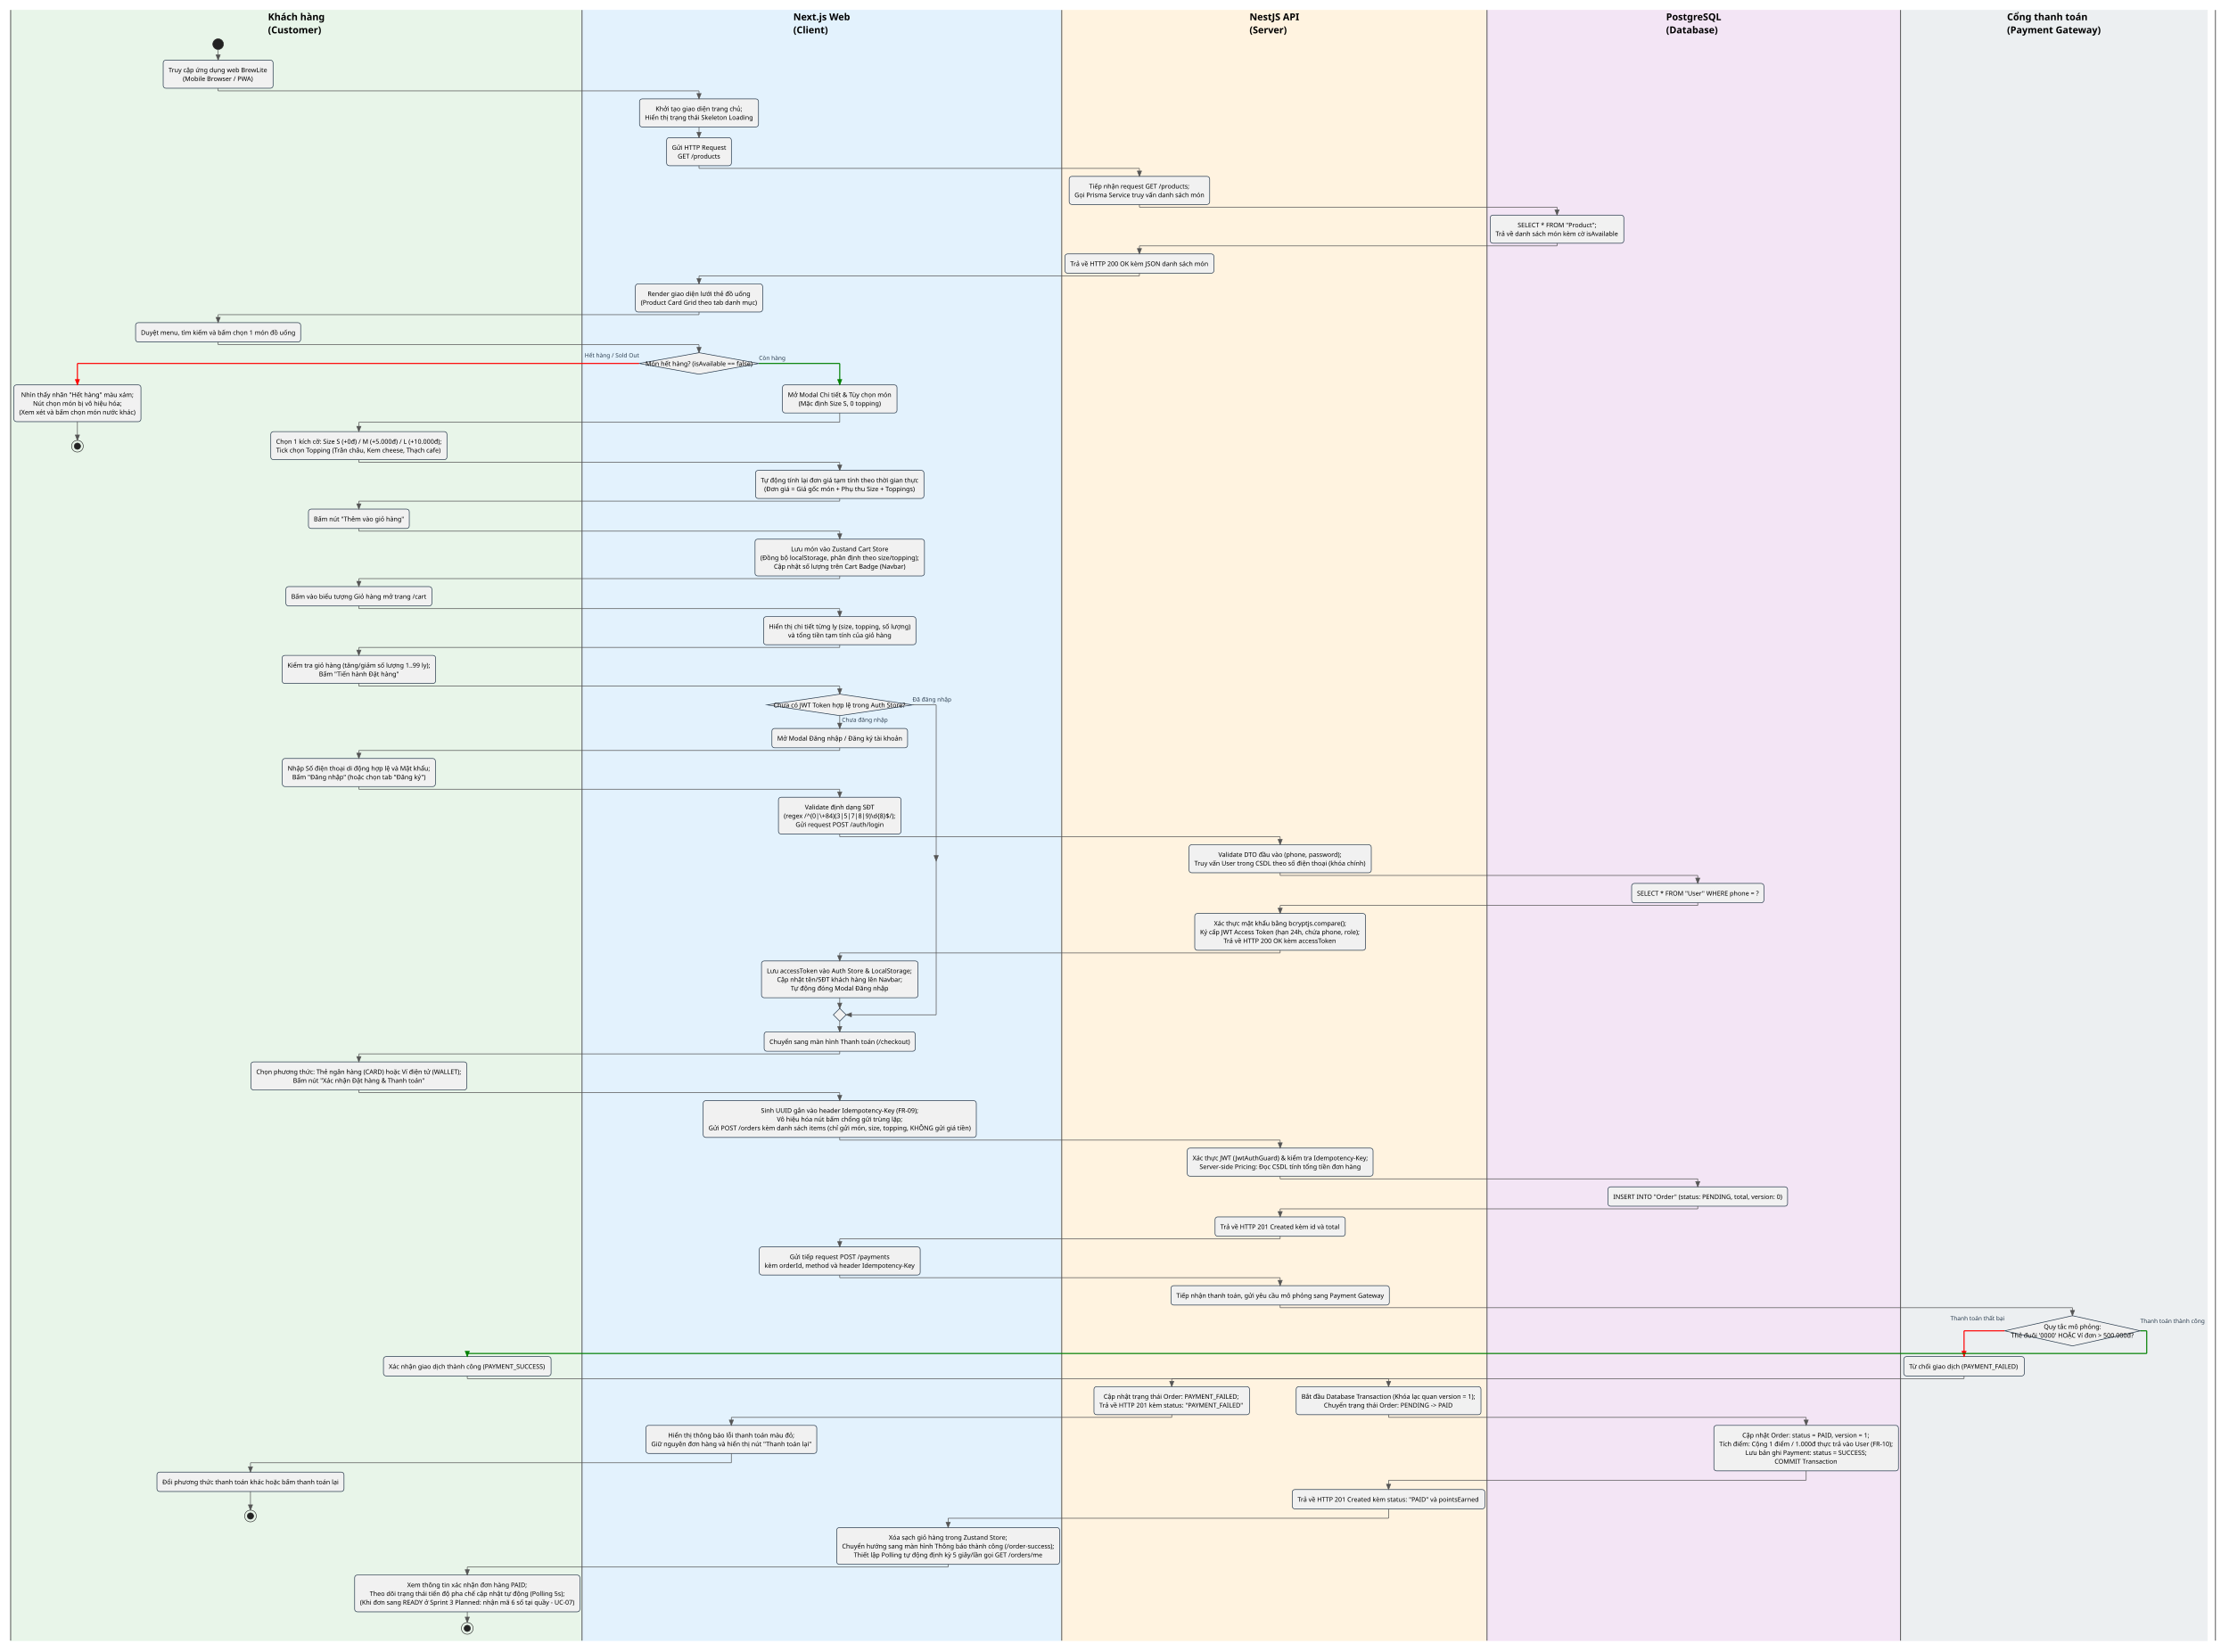
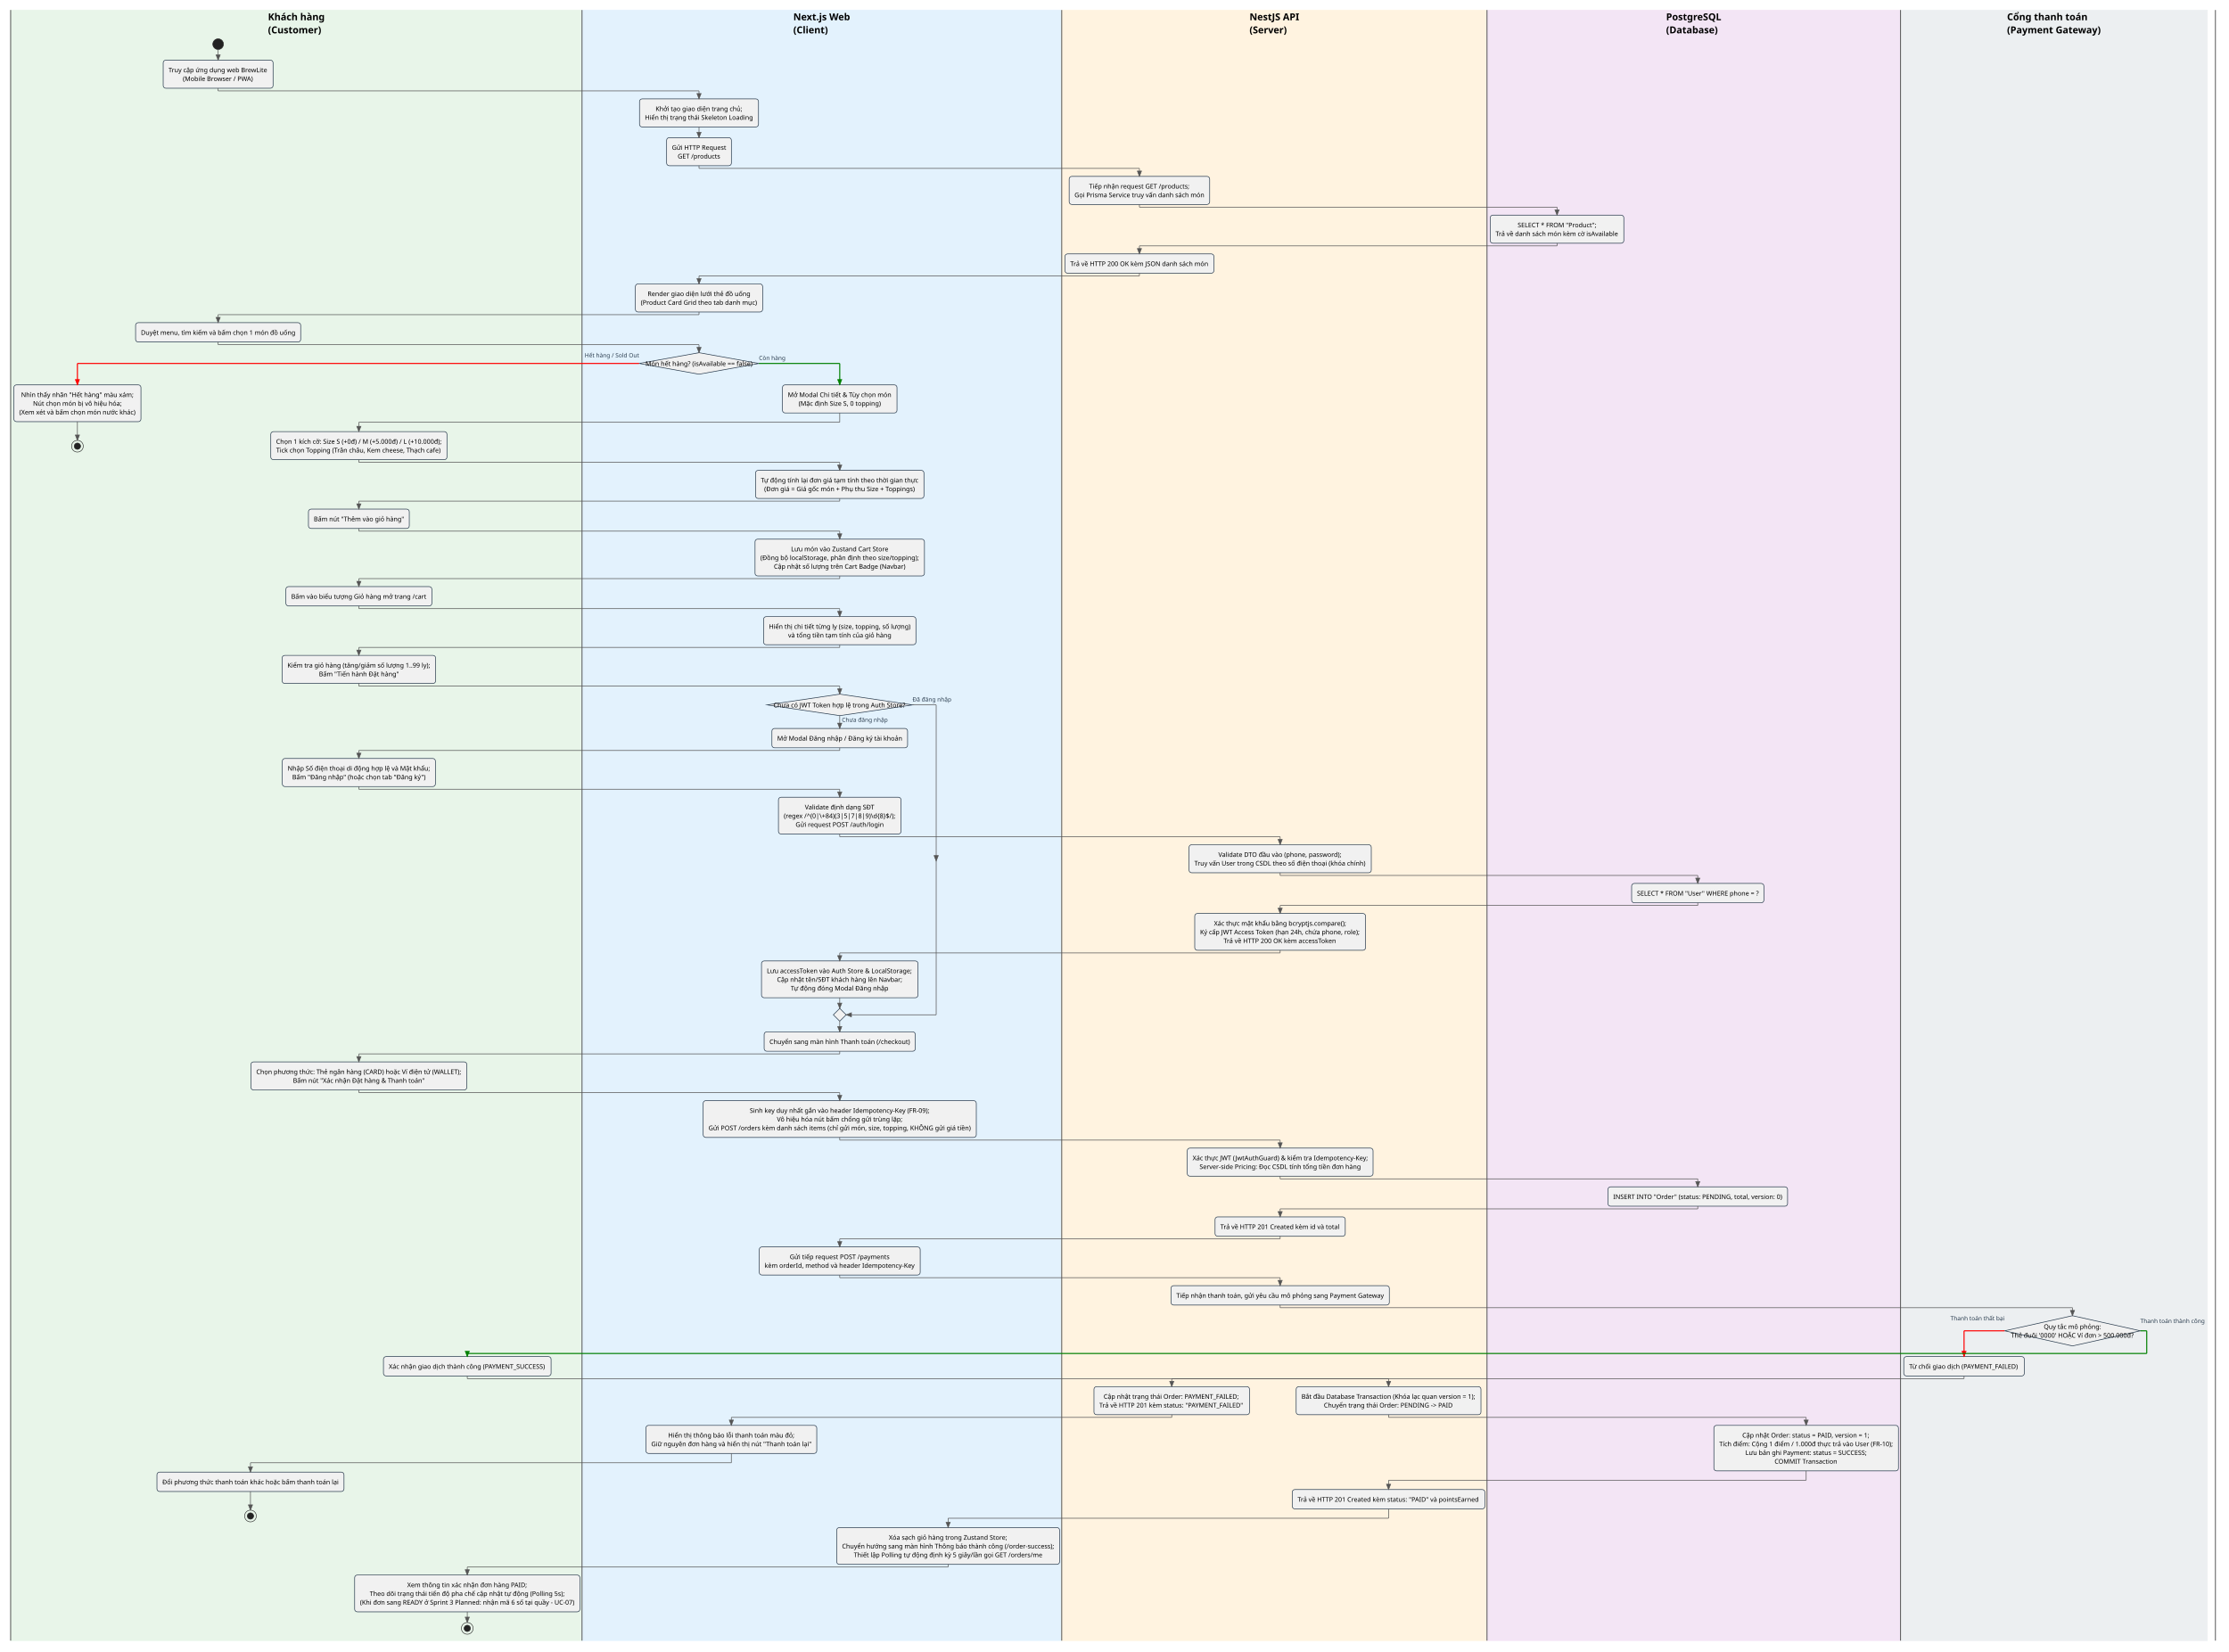
<svg xmlns="http://www.w3.org/2000/svg" version="1.1" data-diagram-type="ACTIVITY" style="width:4181px;height:3098px;background:#FFFFFF;" width="4181px" height="3098px" viewBox="0 0 4181 3098" zoomAndPan="magnify" preserveAspectRatio="none" contentStyleType="text/css">
  <defs />
  <g font-family="sans-serif" lengthAdjust="spacing">
    <rect x="20" y="18.774" width="4134.571" height="49.032" fill="none" style="stroke:none;" />
    <rect x="20" y="18.774" width="1071.739" height="3058.84" fill="#E8F5E9" style="stroke:#E8F5E9;stroke-width:1;" />
    <ellipse cx="409.168" cy="82.806" rx="10" ry="10" fill="#222" style="stroke:#222;stroke-width:1;" />
    <rect x="306.102" y="112.806" width="206.133" height="52.688" fill="#F1F1F1" style="stroke:#2C3E50;stroke-width:1.2;" rx="5" ry="5" />
    <text x="316.102" y="135.634" fill="#000" font-size="12" textLength="186.133">Truy cập ứng dụng web BrewLite</text>
    <text x="342.91" y="151.978" fill="#000" font-size="12" textLength="132.517">(Mobile Browser / PWA)</text>
    <rect x="254.327" y="605.279" width="309.682" height="36.344" fill="#F1F1F1" style="stroke:#2C3E50;stroke-width:1.2;" rx="5" ry="5" />
    <text x="264.327" y="628.107" fill="#000" font-size="12" textLength="289.682">Duyệt menu, tìm kiếm và bấm chọn 1 món đồ uống</text>
    <rect x="26" y="721.967" width="238.39" height="69.032" fill="#F1F1F1" style="stroke:#2C3E50;stroke-width:1.2;" rx="5" ry="5" />
    <text x="39.714" y="744.795" fill="#000" font-size="12" textLength="210.961">Nhìn thấy nhãn "Hết hàng" màu xám;</text>
    <text x="61.95" y="761.14" fill="#000" font-size="12" textLength="166.489">Nút chọn món bị vô hiệu hóa;</text>
    <text x="36" y="777.484" fill="#000" font-size="12" textLength="218.39">(Xem xét và bấm chọn món nước khác)</text>
    <ellipse cx="145.195" cy="837" rx="11" ry="11" fill="none" style="stroke:#222;stroke-width:1;" />
    <ellipse cx="145.195" cy="837" rx="6" ry="6" fill="#222" style="stroke:#222;stroke-width:1;" />
    <rect x="507.891" y="809.656" width="330.502" height="52.688" fill="#F1F1F1" style="stroke:#2C3E50;stroke-width:1.2;" rx="5" ry="5" />
    <text x="517.891" y="832.484" fill="#000" font-size="12" textLength="310.502">Chọn 1 kích cỡ: Size S (+0đ) / M (+5.000đ) / L (+10.000đ);</text>
    <text x="518.095" y="848.828" fill="#000" font-size="12" textLength="310.094">Tick chọn Topping (Trân châu, Kem cheese, Thạch cafe)</text>
    <rect x="578.565" y="955.032" width="189.153" height="36.344" fill="#F1F1F1" style="stroke:#2C3E50;stroke-width:1.2;" rx="5" ry="5" />
    <text x="588.565" y="977.86" fill="#000" font-size="12" textLength="169.153">Bấm nút "Thêm vào giỏ hàng"</text>
    <rect x="536.253" y="1100.409" width="273.778" height="36.344" fill="#F1F1F1" style="stroke:#2C3E50;stroke-width:1.2;" rx="5" ry="5" />
    <text x="546.253" y="1123.237" fill="#000" font-size="12" textLength="253.778">Bấm vào biểu tượng Giỏ hàng mở trang /cart</text>
    <rect x="529.161" y="1229.441" width="287.962" height="52.688" fill="#F1F1F1" style="stroke:#2C3E50;stroke-width:1.2;" rx="5" ry="5" />
    <text x="539.161" y="1252.269" fill="#000" font-size="12" textLength="267.962">Kiểm tra giỏ hàng (tăng/giảm số lượng 1..99 ly);</text>
    <text x="598.279" y="1268.613" fill="#000" font-size="12" textLength="149.725">Bấm "Tiến hành Đặt hàng"</text>
    <rect x="529.557" y="1422.817" width="287.17" height="52.688" fill="#F1F1F1" style="stroke:#2C3E50;stroke-width:1.2;" rx="5" ry="5" />
    <text x="539.557" y="1445.645" fill="#000" font-size="12" textLength="267.17">Nhập Số điện thoại di động hợp lệ và Mật khẩu;</text>
    <text x="548.197" y="1461.99" fill="#000" font-size="12" textLength="249.89">Bấm "Đăng nhập" (hoặc chọn tab "Đăng ký")</text>
    <rect x="470.625" y="1991.979" width="405.035" height="52.688" fill="#F1F1F1" style="stroke:#2C3E50;stroke-width:1.2;" rx="5" ry="5" />
    <text x="480.625" y="2014.807" fill="#000" font-size="12" textLength="385.035">Chọn phương thức: Thẻ ngân hàng (CARD) hoặc Ví điện tử (WALLET);</text>
    <text x="549.583" y="2031.151" fill="#000" font-size="12" textLength="247.118">Bấm nút "Xác nhận Đặt hàng &amp; Thanh toán"</text>
    <rect x="294.39" y="2761.517" width="350.83" height="36.344" fill="#F1F1F1" style="stroke:#2C3E50;stroke-width:1.2;" rx="5" ry="5" />
    <text x="304.39" y="2784.345" fill="#000" font-size="12" textLength="330.83">Đổi phương thức thanh toán khác hoặc bấm thanh toán lại</text>
    <ellipse cx="469.805" cy="2843.861" rx="11" ry="11" fill="none" style="stroke:#222;stroke-width:1;" />
    <ellipse cx="469.805" cy="2843.861" rx="6" ry="6" fill="#222" style="stroke:#222;stroke-width:1;" />
    <rect x="719.256" y="2544.797" width="314.446" height="36.344" fill="#F1F1F1" style="stroke:#2C3E50;stroke-width:1.2;" rx="5" ry="5" />
    <text x="729.256" y="2567.625" fill="#000" font-size="12" textLength="294.446">Xác nhận giao dịch thành công (PAYMENT_SUCCESS)</text>
    <rect x="665.22" y="2954.582" width="422.519" height="69.032" fill="#F1F1F1" style="stroke:#2C3E50;stroke-width:1.2;" rx="5" ry="5" />
    <text x="763.75" y="2977.41" fill="#000" font-size="12" textLength="225.458">Xem thông tin xác nhận đơn hàng PAID;</text>
    <text x="693.562" y="2993.754" fill="#000" font-size="12" textLength="365.834">Theo dõi trạng thái tiến độ pha chế cập nhật tự động (Polling 5s);</text>
    <text x="675.22" y="3010.098" fill="#000" font-size="12" textLength="402.519">(Khi đơn sang READY ở Sprint 3 Planned: nhận mã 6 số tại quầy - UC-07)</text>
    <ellipse cx="876.479" cy="3054.614" rx="11" ry="11" fill="none" style="stroke:#222;stroke-width:1;" />
    <ellipse cx="876.479" cy="3054.614" rx="6" ry="6" fill="#222" style="stroke:#222;stroke-width:1;" />
    <line x1="20" y1="18.774" x2="20" y2="3077.614" style="stroke:#444;stroke-width:1.5;" />
    <rect x="1091.739" y="18.774" width="899.795" height="3058.84" fill="#E3F2FD" style="stroke:#E3F2FD;stroke-width:1;" />
    <rect x="1199.555" y="185.494" width="223.197" height="52.688" fill="#F1F1F1" style="stroke:#2C3E50;stroke-width:1.2;" rx="5" ry="5" />
    <text x="1229.649" y="208.322" fill="#000" font-size="12" textLength="163.009">Khởi tạo giao diện trang chủ;</text>
    <text x="1209.555" y="224.666" fill="#000" font-size="12" textLength="203.197">Hiển thị trạng thái Skeleton Loading</text>
    <rect x="1250.387" y="258.182" width="121.533" height="52.688" fill="#F1F1F1" style="stroke:#2C3E50;stroke-width:1.2;" rx="5" ry="5" />
    <text x="1260.387" y="281.01" fill="#000" font-size="12" textLength="101.533">Gửi HTTP Request</text>
    <text x="1271.205" y="297.354" fill="#000" font-size="12" textLength="79.897">GET /products</text>
    <rect x="1191.821" y="532.591" width="238.666" height="52.688" fill="#F1F1F1" style="stroke:#2C3E50;stroke-width:1.2;" rx="5" ry="5" />
    <text x="1214.691" y="555.419" fill="#000" font-size="12" textLength="192.925">Render giao diện lưới thẻ đồ uống</text>
    <text x="1201.821" y="571.763" fill="#000" font-size="12" textLength="218.666">(Product Card Grid theo tab danh mục)</text>
    <polygon points="1311.153,661.623,1423.522,681.795,1311.153,701.967,1198.785,681.795" fill="#F1F1F1" style="stroke:#2C3E50;stroke-width:1.2;stroke-linejoin:miter;stroke-miterlimit:10;" />
    <text x="1210.785" y="686.451" fill="#000" font-size="12" textLength="200.737">Món hết hàng? (isAvailable == false)</text>
    <text x="1096.739" y="670.4" fill="#2C3E50" font-size="11" textLength="102.046">Hết hàng / Sold Out</text>
    <text x="1423.522" y="675.4" fill="#2C3E50" font-size="11" textLength="49.797">Còn hàng</text>
    <rect x="1467.71" y="721.967" width="214.833" height="52.688" fill="#F1F1F1" style="stroke:#2C3E50;stroke-width:1.2;" rx="5" ry="5" />
    <text x="1477.71" y="744.795" fill="#000" font-size="12" textLength="194.833">Mở Modal Chi tiết &amp; Tùy chọn món</text>
    <text x="1497.871" y="761.14" fill="#000" font-size="12" textLength="154.513">(Mặc định Size S, 0 topping)</text>
    <rect x="1417.166" y="882.344" width="315.922" height="52.688" fill="#F1F1F1" style="stroke:#2C3E50;stroke-width:1.2;" rx="5" ry="5" />
    <text x="1427.166" y="905.172" fill="#000" font-size="12" textLength="295.922">Tự động tính lại đơn giá tạm tính theo thời gian thực</text>
    <text x="1433.412" y="921.516" fill="#000" font-size="12" textLength="283.43">(Đơn giá = Giá gốc món + Phụ thu Size + Toppings)</text>
    <rect x="1416.236" y="1011.376" width="317.782" height="69.032" fill="#F1F1F1" style="stroke:#2C3E50;stroke-width:1.2;" rx="5" ry="5" />
    <text x="1483.74" y="1034.204" fill="#000" font-size="12" textLength="182.773">Lưu món vào Zustand Cart Store</text>
    <text x="1426.236" y="1050.548" fill="#000" font-size="12" textLength="297.782">(Đồng bộ localStorage, phân định theo size/topping);</text>
    <text x="1451.544" y="1066.892" fill="#000" font-size="12" textLength="247.166">Cập nhật số lượng trên Cart Badge (Navbar)</text>
    <rect x="1432.208" y="1156.753" width="285.838" height="52.688" fill="#F1F1F1" style="stroke:#2C3E50;stroke-width:1.2;" rx="5" ry="5" />
    <text x="1442.208" y="1179.581" fill="#000" font-size="12" textLength="265.838">Hiển thị chi tiết từng ly (size, topping, số lượng)</text>
    <text x="1478.226" y="1195.925" fill="#000" font-size="12" textLength="193.801">và tổng tiền tạm tính của giỏ hàng</text>
    <rect x="1447.88" y="1366.473" width="254.494" height="36.344" fill="#F1F1F1" style="stroke:#2C3E50;stroke-width:1.2;" rx="5" ry="5" />
    <text x="1457.88" y="1389.301" fill="#000" font-size="12" textLength="234.494">Mở Modal Đăng nhập / Đăng ký tài khoản</text>
    <rect x="1460.156" y="1495.506" width="229.941" height="69.032" fill="#F1F1F1" style="stroke:#2C3E50;stroke-width:1.2;" rx="5" ry="5" />
    <text x="1509.649" y="1518.334" fill="#000" font-size="12" textLength="130.957">Validate định dạng SĐT</text>
    <text x="1470.156" y="1534.678" fill="#000" font-size="12" textLength="209.941">(regex /^(0|\+84)(3|5|7|8|9)\d{8}$/);</text>
    <text x="1492.32" y="1551.022" fill="#000" font-size="12" textLength="165.613">Gửi request POST /auth/login</text>
    <rect x="1428.362" y="1802.603" width="293.53" height="69.032" fill="#F1F1F1" style="stroke:#2C3E50;stroke-width:1.2;" rx="5" ry="5" />
    <text x="1438.362" y="1825.431" fill="#000" font-size="12" textLength="273.53">Lưu accessToken vào Auth Store &amp; LocalStorage;</text>
    <text x="1457.376" y="1841.775" fill="#000" font-size="12" textLength="235.502">Cập nhật tên/SĐT khách hàng lên Navbar;</text>
    <text x="1483.194" y="1858.119" fill="#000" font-size="12" textLength="183.865">Tự động đóng Modal Đăng nhập</text>
    <polygon points="1575.127,1302.129,1711.514,1322.301,1575.127,1342.473,1438.74,1322.301" fill="#F1F1F1" style="stroke:#2C3E50;stroke-width:1.2;stroke-linejoin:miter;stroke-miterlimit:10;" />
    <text x="1579.127" y="1354.232" fill="#2C3E50" font-size="11" textLength="86.107">Chưa đăng nhập</text>
    <text x="1450.74" y="1326.957" fill="#000" font-size="12" textLength="248.774">Chưa có JWT Token hợp lệ trong Auth Store?</text>
    <text x="1711.514" y="1315.906" fill="#2C3E50" font-size="11" textLength="72.973">Đã đăng nhập</text>
    <polygon points="1575.127,1891.635,1587.127,1903.635,1575.127,1915.635,1563.127,1903.635,1575.127,1891.635" fill="#F1F1F1" style="stroke:#2C3E50;stroke-width:1.2;stroke-linejoin:miter;stroke-miterlimit:10;" />
    <rect x="1433.324" y="1935.635" width="283.606" height="36.344" fill="#F1F1F1" style="stroke:#2C3E50;stroke-width:1.2;" rx="5" ry="5" />
    <text x="1443.324" y="1958.463" fill="#000" font-size="12" textLength="263.606">Chuyển sang màn hình Thanh toán (/checkout)</text>
    <rect x="1318.969" y="2064.667" width="512.316" height="69.032" fill="#F1F1F1" style="stroke:#2C3E50;stroke-width:1.2;" rx="5" ry="5" />
-     <text x="1427.328" y="2087.495" fill="#000" font-size="12" textLength="295.598">Sinh UUID gắn vào header Idempotency-Key (FR-09);</text>
+     <text x="1406.34" y="2087.495" fill="#000" font-size="12" textLength="337.574">Sinh key duy nhất gắn vào header Idempotency-Key (FR-09);</text>
    <text x="1457.256" y="2103.839" fill="#000" font-size="12" textLength="235.742">Vô hiệu hóa nút bấm chống gửi trùng lặp;</text>
    <text x="1328.969" y="2120.184" fill="#000" font-size="12" textLength="492.316">Gửi POST /orders kèm danh sách items (chỉ gửi món, size, topping, KHÔNG gửi giá tiền)</text>
    <rect x="1424.198" y="2339.076" width="301.858" height="52.688" fill="#F1F1F1" style="stroke:#2C3E50;stroke-width:1.2;" rx="5" ry="5" />
    <text x="1481.418" y="2361.904" fill="#000" font-size="12" textLength="187.417">Gửi tiếp request POST /payments</text>
    <text x="1434.198" y="2378.248" fill="#000" font-size="12" textLength="281.858">kèm orderId, method và header Idempotency-Key</text>
    <rect x="1211.573" y="2673.829" width="320.434" height="52.688" fill="#F1F1F1" style="stroke:#2C3E50;stroke-width:1.2;" rx="5" ry="5" />
    <text x="1253.337" y="2696.657" fill="#000" font-size="12" textLength="236.906">Hiển thị thông báo lỗi thanh toán màu đỏ;</text>
    <text x="1221.573" y="2713.001" fill="#000" font-size="12" textLength="300.434">Giữ nguyên đơn hàng và hiển thị nút "Thanh toán lại"</text>
    <rect x="1569.395" y="2865.55" width="418.139" height="69.032" fill="#F1F1F1" style="stroke:#2C3E50;stroke-width:1.2;" rx="5" ry="5" />
    <text x="1667.248" y="2888.378" fill="#000" font-size="12" textLength="222.434">Xóa sạch giỏ hàng trong Zustand Store;</text>
    <text x="1579.395" y="2904.722" fill="#000" font-size="12" textLength="398.139">Chuyển hướng sang màn hình Thông báo thành công (/order-success);</text>
    <text x="1601.535" y="2921.066" fill="#000" font-size="12" textLength="353.859">Thiết lập Polling tự động định kỳ 5 giây/lần gọi GET /orders/me</text>
    <line x1="1091.739" y1="18.774" x2="1091.739" y2="3077.614" style="stroke:#444;stroke-width:1.5;" />
    <rect x="1991.534" y="18.774" width="797.715" height="3058.84" fill="#FFF3E0" style="stroke:#FFF3E0;stroke-width:1;" />
    <rect x="2005.484" y="330.87" width="263.542" height="52.688" fill="#F1F1F1" style="stroke:#2C3E50;stroke-width:1.2;" rx="5" ry="5" />
    <text x="2042.886" y="353.698" fill="#000" font-size="12" textLength="188.737">Tiếp nhận request GET /products;</text>
    <text x="2015.484" y="370.043" fill="#000" font-size="12" textLength="243.542">Gọi Prisma Service truy vấn danh sách món</text>
    <rect x="1997.534" y="476.247" width="279.442" height="36.344" fill="#F1F1F1" style="stroke:#2C3E50;stroke-width:1.2;" rx="5" ry="5" />
    <text x="2007.534" y="499.075" fill="#000" font-size="12" textLength="259.442">Trả về HTTP 200 OK kèm JSON danh sách món</text>
    <rect x="2230.307" y="1584.538" width="341.842" height="52.688" fill="#F1F1F1" style="stroke:#2C3E50;stroke-width:1.2;" rx="5" ry="5" />
    <text x="2285.283" y="1607.366" fill="#000" font-size="12" textLength="231.89">Validate DTO đầu vào (phone, password);</text>
    <text x="2240.307" y="1623.71" fill="#000" font-size="12" textLength="321.842">Truy vấn User trong CSDL theo số điện thoại (khóa chính)</text>
    <rect x="2240.999" y="1713.57" width="320.458" height="69.032" fill="#F1F1F1" style="stroke:#2C3E50;stroke-width:1.2;" rx="5" ry="5" />
    <text x="2277.045" y="1736.398" fill="#000" font-size="12" textLength="248.366">Xác thực mật khẩu bằng bcryptjs.compare();</text>
    <text x="2250.999" y="1752.742" fill="#000" font-size="12" textLength="300.458">Ký cấp JWT Access Token (hạn 24h, chứa phone, role);</text>
    <text x="2295.093" y="1769.087" fill="#000" font-size="12" textLength="212.27">Trả về HTTP 200 OK kèm accessToken</text>
    <rect x="2226.965" y="2153.7" width="348.526" height="52.688" fill="#F1F1F1" style="stroke:#2C3E50;stroke-width:1.2;" rx="5" ry="5" />
    <text x="2236.965" y="2176.528" fill="#000" font-size="12" textLength="328.526">Xác thực JWT (JwtAuthGuard) &amp; kiểm tra Idempotency-Key;</text>
    <text x="2249.955" y="2192.872" fill="#000" font-size="12" textLength="302.546">Server-side Pricing: Đọc CSDL tính tổng tiền đơn hàng</text>
    <rect x="2279.105" y="2282.732" width="244.246" height="36.344" fill="#F1F1F1" style="stroke:#2C3E50;stroke-width:1.2;" rx="5" ry="5" />
    <text x="2289.105" y="2305.56" fill="#000" font-size="12" textLength="224.246">Trả về HTTP 201 Created kèm id và total</text>
    <rect x="2196.443" y="2411.764" width="409.571" height="36.344" fill="#F1F1F1" style="stroke:#2C3E50;stroke-width:1.2;" rx="5" ry="5" />
    <text x="2206.443" y="2434.592" fill="#000" font-size="12" textLength="389.571">Tiếp nhận thanh toán, gửi yêu cầu mô phỏng sang Payment Gateway</text>
    <rect x="2051.978" y="2601.141" width="291.826" height="52.688" fill="#F1F1F1" style="stroke:#2C3E50;stroke-width:1.2;" rx="5" ry="5" />
    <text x="2070.126" y="2623.969" fill="#000" font-size="12" textLength="255.53">Cập nhật trạng thái Order: PAYMENT_FAILED;</text>
    <text x="2061.978" y="2640.313" fill="#000" font-size="12" textLength="271.826">Trả về HTTP 201 kèm status: "PAYMENT_FAILED"</text>
    <rect x="2431.238" y="2601.141" width="346.654" height="52.688" fill="#F1F1F1" style="stroke:#2C3E50;stroke-width:1.2;" rx="5" ry="5" />
    <text x="2441.238" y="2623.969" fill="#000" font-size="12" textLength="326.654">Bắt đầu Database Transaction (Khóa lạc quan version = 1);</text>
    <text x="2483.215" y="2640.313" fill="#000" font-size="12" textLength="242.702">Chuyển trạng thái Order: PENDING -&gt; PAID</text>
    <rect x="2423.882" y="2794.205" width="361.366" height="36.344" fill="#F1F1F1" style="stroke:#2C3E50;stroke-width:1.2;" rx="5" ry="5" />
    <text x="2433.882" y="2817.034" fill="#000" font-size="12" textLength="341.366">Trả về HTTP 201 Created kèm status: "PAID" và pointsEarned</text>
    <line x1="1991.534" y1="18.774" x2="1991.534" y2="3077.614" style="stroke:#444;stroke-width:1.5;" />
    <rect x="2789.249" y="18.774" width="775.695" height="3058.84" fill="#F3E5F5" style="stroke:#F3E5F5;stroke-width:1;" />
    <rect x="2795.249" y="403.559" width="250.618" height="52.688" fill="#F1F1F1" style="stroke:#2C3E50;stroke-width:1.2;" rx="5" ry="5" />
    <text x="2846.673" y="426.387" fill="#000" font-size="12" textLength="147.769">SELECT * FROM "Product";</text>
    <text x="2805.249" y="442.731" fill="#000" font-size="12" textLength="230.618">Trả về danh sách món kèm cờ isAvailable</text>
    <rect x="3060.488" y="1657.226" width="248.086" height="36.344" fill="#F1F1F1" style="stroke:#2C3E50;stroke-width:1.2;" rx="5" ry="5" />
    <text x="3070.488" y="1680.054" fill="#000" font-size="12" textLength="228.086">SELECT * FROM "User" WHERE phone = ?</text>
    <rect x="3016.058" y="2226.388" width="336.946" height="36.344" fill="#F1F1F1" style="stroke:#2C3E50;stroke-width:1.2;" rx="5" ry="5" />
    <text x="3026.058" y="2249.216" fill="#000" font-size="12" textLength="316.946">INSERT INTO "Order" (status: PENDING, total, version: 0)</text>
    <rect x="3214.793" y="2673.829" width="346.15" height="85.376" fill="#F1F1F1" style="stroke:#2C3E50;stroke-width:1.2;" rx="5" ry="5" />
    <text x="3268.053" y="2696.657" fill="#000" font-size="12" textLength="239.63">Cập nhật Order: status = PAID, version = 1;</text>
    <text x="3224.793" y="2713.001" fill="#000" font-size="12" textLength="326.15">Tích điểm: Cộng 1 điểm / 1.000đ thực trả vào User (FR-10);</text>
    <text x="3273.988" y="2729.345" fill="#000" font-size="12" textLength="227.762">Lưu bản ghi Payment: status = SUCCESS;</text>
    <text x="3328.516" y="2745.689" fill="#000" font-size="12" textLength="118.705">COMMIT Transaction</text>
    <line x1="2789.249" y1="18.774" x2="2789.249" y2="3077.614" style="stroke:#444;stroke-width:1.5;" />
    <rect x="3564.943" y="18.774" width="575.628" height="3058.84" fill="#ECEFF1" style="stroke:#ECEFF1;stroke-width:1;" />
    <polygon points="3887.367,2468.108,4014.682,2496.453,3887.367,2524.797,3760.053,2496.453" fill="#F1F1F1" style="stroke:#2C3E50;stroke-width:1.2;stroke-linejoin:miter;stroke-miterlimit:10;" />
    <text x="3833.547" y="2492.936" fill="#000" font-size="12" textLength="107.641">Quy tắc mô phỏng:</text>
    <text x="3772.053" y="2509.281" fill="#000" font-size="12" textLength="230.63">Thẻ đuôi '0000' HOẶC Ví đơn &gt; 500.000đ?</text>
    <text x="3658.512" y="2476.885" fill="#2C3E50" font-size="11" textLength="101.54">Thanh toán thất bại</text>
    <text x="4014.682" y="2481.885" fill="#2C3E50" font-size="11" textLength="120.889">Thanh toán thành công</text>
    <rect x="3570.943" y="2544.797" width="226.173" height="36.344" fill="#F1F1F1" style="stroke:#2C3E50;stroke-width:1.2;" rx="5" ry="5" />
    <text x="3580.943" y="2567.625" fill="#000" font-size="12" textLength="206.173">Từ chối giao dịch (PAYMENT_FAILED)</text>
    <line x1="3564.943" y1="18.774" x2="3564.943" y2="3077.614" style="stroke:#444;stroke-width:1.5;" />
    <line x1="4155.571" y1="18.774" x2="4155.571" y2="3077.614" style="stroke:#444;stroke-width:1.5;" />
    <line x1="409.168" y1="92.806" x2="409.168" y2="112.806" style="stroke:#555;stroke-width:1.2;" />
    <polygon points="405.168,102.806,413.168,102.806,409.168,112.806" fill="#555" style="stroke:#555;stroke-width:1;stroke-linejoin:miter;stroke-miterlimit:10;" />
    <line x1="145.195" y1="791" x2="145.195" y2="826" style="stroke:#555;stroke-width:1.2;" />
    <polygon points="141.195,816,149.195,816,145.195,826" fill="#555" style="stroke:#555;stroke-width:1;stroke-linejoin:miter;stroke-miterlimit:10;" />
    <line x1="469.805" y1="2797.861" x2="469.805" y2="2832.861" style="stroke:#555;stroke-width:1.2;" />
    <polygon points="465.805,2822.861,473.805,2822.861,469.805,2832.861" fill="#555" style="stroke:#555;stroke-width:1;stroke-linejoin:miter;stroke-miterlimit:10;" />
    <line x1="876.479" y1="3023.614" x2="876.479" y2="3043.614" style="stroke:#555;stroke-width:1.2;" />
    <polygon points="872.479,3033.614,880.479,3033.614,876.479,3043.614" fill="#555" style="stroke:#555;stroke-width:1;stroke-linejoin:miter;stroke-miterlimit:10;" />
    <line x1="1311.153" y1="238.182" x2="1311.153" y2="258.182" style="stroke:#555;stroke-width:1.2;" />
    <polygon points="1307.153,248.182,1315.153,248.182,1311.153,258.182" fill="#555" style="stroke:#555;stroke-width:1;stroke-linejoin:miter;stroke-miterlimit:10;" />
    <line x1="1575.127" y1="1342.473" x2="1575.127" y2="1366.473" style="stroke:#555;stroke-width:1.2;" />
    <polygon points="1571.127,1356.473,1579.127,1356.473,1575.127,1366.473" fill="#555" style="stroke:#555;stroke-width:1;stroke-linejoin:miter;stroke-miterlimit:10;" />
    <line x1="1711.514" y1="1322.301" x2="1756.048" y2="1322.301" style="stroke:#555;stroke-width:1.2;" />
    <polygon points="1752.048,1604.968,1760.048,1604.968,1756.048,1614.968" fill="#555" style="stroke:#555;stroke-width:1.2;stroke-linejoin:miter;stroke-miterlimit:10;" />
    <line x1="1756.048" y1="1322.301" x2="1756.048" y2="1903.635" style="stroke:#555;stroke-width:1.2;" />
    <line x1="1756.048" y1="1903.635" x2="1587.127" y2="1903.635" style="stroke:#555;stroke-width:1.2;" />
    <polygon points="1597.127,1899.635,1587.127,1903.635,1597.127,1907.635" fill="#555" style="stroke:#555;stroke-width:1;stroke-linejoin:miter;stroke-miterlimit:10;" />
    <line x1="1575.127" y1="1871.635" x2="1575.127" y2="1891.635" style="stroke:#555;stroke-width:1.2;" />
    <polygon points="1571.127,1881.635,1579.127,1881.635,1575.127,1891.635" fill="#555" style="stroke:#555;stroke-width:1;stroke-linejoin:miter;stroke-miterlimit:10;" />
    <line x1="1575.127" y1="1915.635" x2="1575.127" y2="1935.635" style="stroke:#555;stroke-width:1.2;" />
    <polygon points="1571.127,1925.635,1579.127,1925.635,1575.127,1935.635" fill="#555" style="stroke:#555;stroke-width:1;stroke-linejoin:miter;stroke-miterlimit:10;" />
    <line x1="1423.522" y1="681.795" x2="1575.127" y2="681.795" style="stroke:#008000;stroke-width:2;" />
    <line x1="1575.127" y1="681.795" x2="1575.127" y2="721.967" style="stroke:#008000;stroke-width:2;" />
    <polygon points="1571.127,711.967,1579.127,711.967,1575.127,721.967" fill="#008000" style="stroke:#008000;stroke-width:1;stroke-linejoin:miter;stroke-miterlimit:10;" />
    <line x1="3760.053" y1="2496.453" x2="3684.03" y2="2496.453" style="stroke:#F00;stroke-width:2;" />
    <line x1="3684.03" y1="2496.453" x2="3684.03" y2="2544.797" style="stroke:#F00;stroke-width:2;" />
    <polygon points="3680.03,2534.797,3688.03,2534.797,3684.03,2544.797" fill="#F00" style="stroke:#F00;stroke-width:1;stroke-linejoin:miter;stroke-miterlimit:10;" />
    <line x1="409.168" y1="165.494" x2="409.168" y2="170.494" style="stroke:#555;stroke-width:1.2;" />
    <line x1="409.168" y1="170.494" x2="1311.153" y2="170.494" style="stroke:#555;stroke-width:1.2;" />
    <line x1="1311.153" y1="170.494" x2="1311.153" y2="185.494" style="stroke:#555;stroke-width:1.2;" />
    <polygon points="1307.153,175.494,1315.153,175.494,1311.153,185.494" fill="#555" style="stroke:#555;stroke-width:1;stroke-linejoin:miter;stroke-miterlimit:10;" />
    <line x1="1311.153" y1="310.87" x2="1311.153" y2="315.87" style="stroke:#555;stroke-width:1.2;" />
    <line x1="1311.153" y1="315.87" x2="2137.255" y2="315.87" style="stroke:#555;stroke-width:1.2;" />
    <line x1="2137.255" y1="315.87" x2="2137.255" y2="330.87" style="stroke:#555;stroke-width:1.2;" />
    <polygon points="2133.255,320.87,2141.255,320.87,2137.255,330.87" fill="#555" style="stroke:#555;stroke-width:1;stroke-linejoin:miter;stroke-miterlimit:10;" />
    <line x1="2137.255" y1="383.559" x2="2137.255" y2="388.559" style="stroke:#555;stroke-width:1.2;" />
    <line x1="2137.255" y1="388.559" x2="2920.557" y2="388.559" style="stroke:#555;stroke-width:1.2;" />
    <line x1="2920.557" y1="388.559" x2="2920.557" y2="403.559" style="stroke:#555;stroke-width:1.2;" />
    <polygon points="2916.557,393.559,2924.557,393.559,2920.557,403.559" fill="#555" style="stroke:#555;stroke-width:1;stroke-linejoin:miter;stroke-miterlimit:10;" />
    <line x1="2920.557" y1="456.247" x2="2920.557" y2="461.247" style="stroke:#555;stroke-width:1.2;" />
    <line x1="2920.557" y1="461.247" x2="2137.255" y2="461.247" style="stroke:#555;stroke-width:1.2;" />
    <line x1="2137.255" y1="461.247" x2="2137.255" y2="476.247" style="stroke:#555;stroke-width:1.2;" />
    <polygon points="2133.255,466.247,2141.255,466.247,2137.255,476.247" fill="#555" style="stroke:#555;stroke-width:1;stroke-linejoin:miter;stroke-miterlimit:10;" />
    <line x1="2137.255" y1="512.591" x2="2137.255" y2="517.591" style="stroke:#555;stroke-width:1.2;" />
    <line x1="2137.255" y1="517.591" x2="1311.153" y2="517.591" style="stroke:#555;stroke-width:1.2;" />
    <line x1="1311.153" y1="517.591" x2="1311.153" y2="532.591" style="stroke:#555;stroke-width:1.2;" />
    <polygon points="1307.153,522.591,1315.153,522.591,1311.153,532.591" fill="#555" style="stroke:#555;stroke-width:1;stroke-linejoin:miter;stroke-miterlimit:10;" />
    <line x1="1311.153" y1="585.279" x2="1311.153" y2="590.279" style="stroke:#555;stroke-width:1.2;" />
    <line x1="1311.153" y1="590.279" x2="409.168" y2="590.279" style="stroke:#555;stroke-width:1.2;" />
    <line x1="409.168" y1="590.279" x2="409.168" y2="605.279" style="stroke:#555;stroke-width:1.2;" />
    <polygon points="405.168,595.279,413.168,595.279,409.168,605.279" fill="#555" style="stroke:#555;stroke-width:1;stroke-linejoin:miter;stroke-miterlimit:10;" />
    <line x1="1575.127" y1="774.656" x2="1575.127" y2="792.156" style="stroke:#555;stroke-width:1.2;" />
    <line x1="1575.127" y1="792.156" x2="673.142" y2="792.156" style="stroke:#555;stroke-width:1.2;" />
    <line x1="673.142" y1="792.156" x2="673.142" y2="809.656" style="stroke:#555;stroke-width:1.2;" />
    <polygon points="669.142,799.656,677.142,799.656,673.142,809.656" fill="#555" style="stroke:#555;stroke-width:1;stroke-linejoin:miter;stroke-miterlimit:10;" />
    <line x1="673.142" y1="862.344" x2="673.142" y2="867.344" style="stroke:#555;stroke-width:1.2;" />
    <line x1="673.142" y1="867.344" x2="1575.127" y2="867.344" style="stroke:#555;stroke-width:1.2;" />
    <line x1="1575.127" y1="867.344" x2="1575.127" y2="882.344" style="stroke:#555;stroke-width:1.2;" />
    <polygon points="1571.127,872.344,1579.127,872.344,1575.127,882.344" fill="#555" style="stroke:#555;stroke-width:1;stroke-linejoin:miter;stroke-miterlimit:10;" />
    <line x1="1575.127" y1="935.032" x2="1575.127" y2="940.032" style="stroke:#555;stroke-width:1.2;" />
    <line x1="1575.127" y1="940.032" x2="673.142" y2="940.032" style="stroke:#555;stroke-width:1.2;" />
    <line x1="673.142" y1="940.032" x2="673.142" y2="955.032" style="stroke:#555;stroke-width:1.2;" />
    <polygon points="669.142,945.032,677.142,945.032,673.142,955.032" fill="#555" style="stroke:#555;stroke-width:1;stroke-linejoin:miter;stroke-miterlimit:10;" />
    <line x1="673.142" y1="991.376" x2="673.142" y2="996.376" style="stroke:#555;stroke-width:1.2;" />
    <line x1="673.142" y1="996.376" x2="1575.127" y2="996.376" style="stroke:#555;stroke-width:1.2;" />
    <line x1="1575.127" y1="996.376" x2="1575.127" y2="1011.376" style="stroke:#555;stroke-width:1.2;" />
    <polygon points="1571.127,1001.376,1579.127,1001.376,1575.127,1011.376" fill="#555" style="stroke:#555;stroke-width:1;stroke-linejoin:miter;stroke-miterlimit:10;" />
    <line x1="1575.127" y1="1080.409" x2="1575.127" y2="1085.409" style="stroke:#555;stroke-width:1.2;" />
    <line x1="1575.127" y1="1085.409" x2="673.142" y2="1085.409" style="stroke:#555;stroke-width:1.2;" />
    <line x1="673.142" y1="1085.409" x2="673.142" y2="1100.409" style="stroke:#555;stroke-width:1.2;" />
    <polygon points="669.142,1090.409,677.142,1090.409,673.142,1100.409" fill="#555" style="stroke:#555;stroke-width:1;stroke-linejoin:miter;stroke-miterlimit:10;" />
    <line x1="673.142" y1="1136.753" x2="673.142" y2="1141.753" style="stroke:#555;stroke-width:1.2;" />
    <line x1="673.142" y1="1141.753" x2="1575.127" y2="1141.753" style="stroke:#555;stroke-width:1.2;" />
    <line x1="1575.127" y1="1141.753" x2="1575.127" y2="1156.753" style="stroke:#555;stroke-width:1.2;" />
    <polygon points="1571.127,1146.753,1579.127,1146.753,1575.127,1156.753" fill="#555" style="stroke:#555;stroke-width:1;stroke-linejoin:miter;stroke-miterlimit:10;" />
    <line x1="1575.127" y1="1209.441" x2="1575.127" y2="1214.441" style="stroke:#555;stroke-width:1.2;" />
    <line x1="1575.127" y1="1214.441" x2="673.142" y2="1214.441" style="stroke:#555;stroke-width:1.2;" />
    <line x1="673.142" y1="1214.441" x2="673.142" y2="1229.441" style="stroke:#555;stroke-width:1.2;" />
    <polygon points="669.142,1219.441,677.142,1219.441,673.142,1229.441" fill="#555" style="stroke:#555;stroke-width:1;stroke-linejoin:miter;stroke-miterlimit:10;" />
    <line x1="1575.127" y1="1402.817" x2="1575.127" y2="1407.817" style="stroke:#555;stroke-width:1.2;" />
    <line x1="1575.127" y1="1407.817" x2="673.142" y2="1407.817" style="stroke:#555;stroke-width:1.2;" />
    <line x1="673.142" y1="1407.817" x2="673.142" y2="1422.817" style="stroke:#555;stroke-width:1.2;" />
    <polygon points="669.142,1412.817,677.142,1412.817,673.142,1422.817" fill="#555" style="stroke:#555;stroke-width:1;stroke-linejoin:miter;stroke-miterlimit:10;" />
    <line x1="673.142" y1="1475.506" x2="673.142" y2="1480.506" style="stroke:#555;stroke-width:1.2;" />
    <line x1="673.142" y1="1480.506" x2="1575.127" y2="1480.506" style="stroke:#555;stroke-width:1.2;" />
    <line x1="1575.127" y1="1480.506" x2="1575.127" y2="1495.506" style="stroke:#555;stroke-width:1.2;" />
    <polygon points="1571.127,1485.506,1579.127,1485.506,1575.127,1495.506" fill="#555" style="stroke:#555;stroke-width:1;stroke-linejoin:miter;stroke-miterlimit:10;" />
    <line x1="1575.127" y1="1564.538" x2="1575.127" y2="1569.538" style="stroke:#555;stroke-width:1.2;" />
    <line x1="1575.127" y1="1569.538" x2="2401.228" y2="1569.538" style="stroke:#555;stroke-width:1.2;" />
    <line x1="2401.228" y1="1569.538" x2="2401.228" y2="1584.538" style="stroke:#555;stroke-width:1.2;" />
    <polygon points="2397.228,1574.538,2405.228,1574.538,2401.228,1584.538" fill="#555" style="stroke:#555;stroke-width:1;stroke-linejoin:miter;stroke-miterlimit:10;" />
    <line x1="2401.228" y1="1637.226" x2="2401.228" y2="1642.226" style="stroke:#555;stroke-width:1.2;" />
    <line x1="2401.228" y1="1642.226" x2="3184.531" y2="1642.226" style="stroke:#555;stroke-width:1.2;" />
    <line x1="3184.531" y1="1642.226" x2="3184.531" y2="1657.226" style="stroke:#555;stroke-width:1.2;" />
    <polygon points="3180.531,1647.226,3188.531,1647.226,3184.531,1657.226" fill="#555" style="stroke:#555;stroke-width:1;stroke-linejoin:miter;stroke-miterlimit:10;" />
    <line x1="3184.531" y1="1693.57" x2="3184.531" y2="1698.57" style="stroke:#555;stroke-width:1.2;" />
    <line x1="3184.531" y1="1698.57" x2="2401.228" y2="1698.57" style="stroke:#555;stroke-width:1.2;" />
    <line x1="2401.228" y1="1698.57" x2="2401.228" y2="1713.57" style="stroke:#555;stroke-width:1.2;" />
    <polygon points="2397.228,1703.57,2405.228,1703.57,2401.228,1713.57" fill="#555" style="stroke:#555;stroke-width:1;stroke-linejoin:miter;stroke-miterlimit:10;" />
    <line x1="2401.228" y1="1782.603" x2="2401.228" y2="1787.603" style="stroke:#555;stroke-width:1.2;" />
    <line x1="2401.228" y1="1787.603" x2="1575.127" y2="1787.603" style="stroke:#555;stroke-width:1.2;" />
    <line x1="1575.127" y1="1787.603" x2="1575.127" y2="1802.603" style="stroke:#555;stroke-width:1.2;" />
    <polygon points="1571.127,1792.603,1579.127,1792.603,1575.127,1802.603" fill="#555" style="stroke:#555;stroke-width:1;stroke-linejoin:miter;stroke-miterlimit:10;" />
    <line x1="673.142" y1="1282.129" x2="673.142" y2="1287.129" style="stroke:#555;stroke-width:1.2;" />
    <line x1="673.142" y1="1287.129" x2="1575.127" y2="1287.129" style="stroke:#555;stroke-width:1.2;" />
    <line x1="1575.127" y1="1287.129" x2="1575.127" y2="1302.129" style="stroke:#555;stroke-width:1.2;" />
    <polygon points="1571.127,1292.129,1579.127,1292.129,1575.127,1302.129" fill="#555" style="stroke:#555;stroke-width:1;stroke-linejoin:miter;stroke-miterlimit:10;" />
    <line x1="1575.127" y1="1971.979" x2="1575.127" y2="1976.979" style="stroke:#555;stroke-width:1.2;" />
    <line x1="1575.127" y1="1976.979" x2="673.142" y2="1976.979" style="stroke:#555;stroke-width:1.2;" />
    <line x1="673.142" y1="1976.979" x2="673.142" y2="1991.979" style="stroke:#555;stroke-width:1.2;" />
    <polygon points="669.142,1981.979,677.142,1981.979,673.142,1991.979" fill="#555" style="stroke:#555;stroke-width:1;stroke-linejoin:miter;stroke-miterlimit:10;" />
    <line x1="673.142" y1="2044.667" x2="673.142" y2="2049.667" style="stroke:#555;stroke-width:1.2;" />
    <line x1="673.142" y1="2049.667" x2="1575.127" y2="2049.667" style="stroke:#555;stroke-width:1.2;" />
    <line x1="1575.127" y1="2049.667" x2="1575.127" y2="2064.667" style="stroke:#555;stroke-width:1.2;" />
    <polygon points="1571.127,2054.667,1579.127,2054.667,1575.127,2064.667" fill="#555" style="stroke:#555;stroke-width:1;stroke-linejoin:miter;stroke-miterlimit:10;" />
    <line x1="1575.127" y1="2133.7" x2="1575.127" y2="2138.7" style="stroke:#555;stroke-width:1.2;" />
    <line x1="1575.127" y1="2138.7" x2="2401.228" y2="2138.7" style="stroke:#555;stroke-width:1.2;" />
    <line x1="2401.228" y1="2138.7" x2="2401.228" y2="2153.7" style="stroke:#555;stroke-width:1.2;" />
    <polygon points="2397.228,2143.7,2405.228,2143.7,2401.228,2153.7" fill="#555" style="stroke:#555;stroke-width:1;stroke-linejoin:miter;stroke-miterlimit:10;" />
    <line x1="2401.228" y1="2206.388" x2="2401.228" y2="2211.388" style="stroke:#555;stroke-width:1.2;" />
    <line x1="2401.228" y1="2211.388" x2="3184.531" y2="2211.388" style="stroke:#555;stroke-width:1.2;" />
    <line x1="3184.531" y1="2211.388" x2="3184.531" y2="2226.388" style="stroke:#555;stroke-width:1.2;" />
    <polygon points="3180.531,2216.388,3188.531,2216.388,3184.531,2226.388" fill="#555" style="stroke:#555;stroke-width:1;stroke-linejoin:miter;stroke-miterlimit:10;" />
    <line x1="3184.531" y1="2262.732" x2="3184.531" y2="2267.732" style="stroke:#555;stroke-width:1.2;" />
    <line x1="3184.531" y1="2267.732" x2="2401.228" y2="2267.732" style="stroke:#555;stroke-width:1.2;" />
    <line x1="2401.228" y1="2267.732" x2="2401.228" y2="2282.732" style="stroke:#555;stroke-width:1.2;" />
    <polygon points="2397.228,2272.732,2405.228,2272.732,2401.228,2282.732" fill="#555" style="stroke:#555;stroke-width:1;stroke-linejoin:miter;stroke-miterlimit:10;" />
    <line x1="2401.228" y1="2319.076" x2="2401.228" y2="2324.076" style="stroke:#555;stroke-width:1.2;" />
    <line x1="2401.228" y1="2324.076" x2="1575.127" y2="2324.076" style="stroke:#555;stroke-width:1.2;" />
    <line x1="1575.127" y1="2324.076" x2="1575.127" y2="2339.076" style="stroke:#555;stroke-width:1.2;" />
    <polygon points="1571.127,2329.076,1579.127,2329.076,1575.127,2339.076" fill="#555" style="stroke:#555;stroke-width:1;stroke-linejoin:miter;stroke-miterlimit:10;" />
    <line x1="1575.127" y1="2391.764" x2="1575.127" y2="2396.764" style="stroke:#555;stroke-width:1.2;" />
    <line x1="1575.127" y1="2396.764" x2="2401.228" y2="2396.764" style="stroke:#555;stroke-width:1.2;" />
    <line x1="2401.228" y1="2396.764" x2="2401.228" y2="2411.764" style="stroke:#555;stroke-width:1.2;" />
    <polygon points="2397.228,2401.764,2405.228,2401.764,2401.228,2411.764" fill="#555" style="stroke:#555;stroke-width:1;stroke-linejoin:miter;stroke-miterlimit:10;" />
    <line x1="3684.03" y1="2581.141" x2="3684.03" y2="2586.141" style="stroke:#555;stroke-width:1.2;" />
    <line x1="3684.03" y1="2586.141" x2="2197.891" y2="2586.141" style="stroke:#555;stroke-width:1.2;" />
    <line x1="2197.891" y1="2586.141" x2="2197.891" y2="2601.141" style="stroke:#555;stroke-width:1.2;" />
    <polygon points="2193.891,2591.141,2201.891,2591.141,2197.891,2601.141" fill="#555" style="stroke:#555;stroke-width:1;stroke-linejoin:miter;stroke-miterlimit:10;" />
    <line x1="2197.891" y1="2653.829" x2="2197.891" y2="2658.829" style="stroke:#555;stroke-width:1.2;" />
    <line x1="2197.891" y1="2658.829" x2="1371.79" y2="2658.829" style="stroke:#555;stroke-width:1.2;" />
    <line x1="1371.79" y1="2658.829" x2="1371.79" y2="2673.829" style="stroke:#555;stroke-width:1.2;" />
    <polygon points="1367.79,2663.829,1375.79,2663.829,1371.79,2673.829" fill="#555" style="stroke:#555;stroke-width:1;stroke-linejoin:miter;stroke-miterlimit:10;" />
    <line x1="1371.79" y1="2726.517" x2="1371.79" y2="2744.017" style="stroke:#555;stroke-width:1.2;" />
    <line x1="1371.79" y1="2744.017" x2="469.805" y2="2744.017" style="stroke:#555;stroke-width:1.2;" />
    <line x1="469.805" y1="2744.017" x2="469.805" y2="2761.517" style="stroke:#555;stroke-width:1.2;" />
    <polygon points="465.805,2751.517,473.805,2751.517,469.805,2761.517" fill="#555" style="stroke:#555;stroke-width:1;stroke-linejoin:miter;stroke-miterlimit:10;" />
    <line x1="876.479" y1="2581.141" x2="876.479" y2="2586.141" style="stroke:#555;stroke-width:1.2;" />
    <line x1="876.479" y1="2586.141" x2="2604.565" y2="2586.141" style="stroke:#555;stroke-width:1.2;" />
    <line x1="2604.565" y1="2586.141" x2="2604.565" y2="2601.141" style="stroke:#555;stroke-width:1.2;" />
    <polygon points="2600.565,2591.141,2608.565,2591.141,2604.565,2601.141" fill="#555" style="stroke:#555;stroke-width:1;stroke-linejoin:miter;stroke-miterlimit:10;" />
    <line x1="2604.565" y1="2653.829" x2="2604.565" y2="2658.829" style="stroke:#555;stroke-width:1.2;" />
    <line x1="2604.565" y1="2658.829" x2="3387.868" y2="2658.829" style="stroke:#555;stroke-width:1.2;" />
    <line x1="3387.868" y1="2658.829" x2="3387.868" y2="2673.829" style="stroke:#555;stroke-width:1.2;" />
    <polygon points="3383.868,2663.829,3391.868,2663.829,3387.868,2673.829" fill="#555" style="stroke:#555;stroke-width:1;stroke-linejoin:miter;stroke-miterlimit:10;" />
    <line x1="3387.868" y1="2759.205" x2="3387.868" y2="2776.705" style="stroke:#555;stroke-width:1.2;" />
    <line x1="3387.868" y1="2776.705" x2="2604.565" y2="2776.705" style="stroke:#555;stroke-width:1.2;" />
    <line x1="2604.565" y1="2776.705" x2="2604.565" y2="2794.205" style="stroke:#555;stroke-width:1.2;" />
    <polygon points="2600.565,2784.205,2608.565,2784.205,2604.565,2794.205" fill="#555" style="stroke:#555;stroke-width:1;stroke-linejoin:miter;stroke-miterlimit:10;" />
    <line x1="2604.565" y1="2830.55" x2="2604.565" y2="2848.05" style="stroke:#555;stroke-width:1.2;" />
    <line x1="2604.565" y1="2848.05" x2="1778.464" y2="2848.05" style="stroke:#555;stroke-width:1.2;" />
    <line x1="1778.464" y1="2848.05" x2="1778.464" y2="2865.55" style="stroke:#555;stroke-width:1.2;" />
    <polygon points="1774.464,2855.55,1782.464,2855.55,1778.464,2865.55" fill="#555" style="stroke:#555;stroke-width:1;stroke-linejoin:miter;stroke-miterlimit:10;" />
    <line x1="1778.464" y1="2934.582" x2="1778.464" y2="2939.582" style="stroke:#555;stroke-width:1.2;" />
    <line x1="1778.464" y1="2939.582" x2="876.479" y2="2939.582" style="stroke:#555;stroke-width:1.2;" />
    <line x1="876.479" y1="2939.582" x2="876.479" y2="2954.582" style="stroke:#555;stroke-width:1.2;" />
    <polygon points="872.479,2944.582,880.479,2944.582,876.479,2954.582" fill="#555" style="stroke:#555;stroke-width:1;stroke-linejoin:miter;stroke-miterlimit:10;" />
    <line x1="4014.682" y1="2496.453" x2="4026.682" y2="2496.453" style="stroke:#008000;stroke-width:2;" />
    <line x1="4026.682" y1="2496.453" x2="4026.682" y2="2538.969" style="stroke:#008000;stroke-width:2;" />
    <line x1="4026.682" y1="2538.969" x2="876.479" y2="2538.969" style="stroke:#008000;stroke-width:2;" />
    <line x1="876.479" y1="2538.969" x2="876.479" y2="2544.797" style="stroke:#008000;stroke-width:2;" />
    <polygon points="872.479,2534.797,880.479,2534.797,876.479,2544.797" fill="#008000" style="stroke:#008000;stroke-width:1;stroke-linejoin:miter;stroke-miterlimit:10;" />
    <line x1="2401.228" y1="2448.108" x2="2401.228" y2="2453.108" style="stroke:#555;stroke-width:1.2;" />
    <line x1="2401.228" y1="2453.108" x2="3887.367" y2="2453.108" style="stroke:#555;stroke-width:1.2;" />
    <line x1="3887.367" y1="2453.108" x2="3887.367" y2="2468.108" style="stroke:#555;stroke-width:1.2;" />
    <polygon points="3883.367,2458.108,3891.367,2458.108,3887.367,2468.108" fill="#555" style="stroke:#555;stroke-width:1;stroke-linejoin:miter;stroke-miterlimit:10;" />
    <line x1="1198.785" y1="681.795" x2="145.195" y2="681.795" style="stroke:#F00;stroke-width:2;" />
    <line x1="145.195" y1="681.795" x2="145.195" y2="721.967" style="stroke:#F00;stroke-width:2;" />
    <polygon points="141.195,711.967,149.195,711.967,145.195,721.967" fill="#F00" style="stroke:#F00;stroke-width:1;stroke-linejoin:miter;stroke-miterlimit:10;" />
    <line x1="409.168" y1="641.623" x2="409.168" y2="646.623" style="stroke:#555;stroke-width:1.2;" />
    <line x1="409.168" y1="646.623" x2="1311.153" y2="646.623" style="stroke:#555;stroke-width:1.2;" />
    <line x1="1311.153" y1="646.623" x2="1311.153" y2="661.623" style="stroke:#555;stroke-width:1.2;" />
    <polygon points="1307.153,651.623,1315.153,651.623,1311.153,661.623" fill="#555" style="stroke:#555;stroke-width:1;stroke-linejoin:miter;stroke-miterlimit:10;" />
    <text x="502.707" y="38.016" fill="#000" font-size="18" textLength="106.325" font-weight="700">Khách hàng</text>
    <text x="502.707" y="62.532" fill="#000" font-size="18" textLength="99.881" font-weight="700">(Customer)</text>
    <text x="1488.05" y="38.016" fill="#000" font-size="18" textLength="107.171" font-weight="700">Next.js Web</text>
    <text x="1488.05" y="62.532" fill="#000" font-size="18" textLength="64.926" font-weight="700">(Client)</text>
    <text x="2343.735" y="38.016" fill="#000" font-size="18" textLength="93.311" font-weight="700">NestJS API</text>
    <text x="2343.735" y="62.532" fill="#000" font-size="18" textLength="69.984" font-weight="700">(Server)</text>
    <text x="3125.184" y="38.016" fill="#000" font-size="18" textLength="103.823" font-weight="700">PostgreSQL</text>
    <text x="3125.184" y="62.532" fill="#000" font-size="18" textLength="96.929" font-weight="700">(Database)</text>
    <text x="3764.693" y="38.016" fill="#000" font-size="18" textLength="151.001" font-weight="700">Cổng thanh toán</text>
    <text x="3764.693" y="62.532" fill="#000" font-size="18" textLength="176.129" font-weight="700">(Payment Gateway)</text>
  </g>
</svg>
